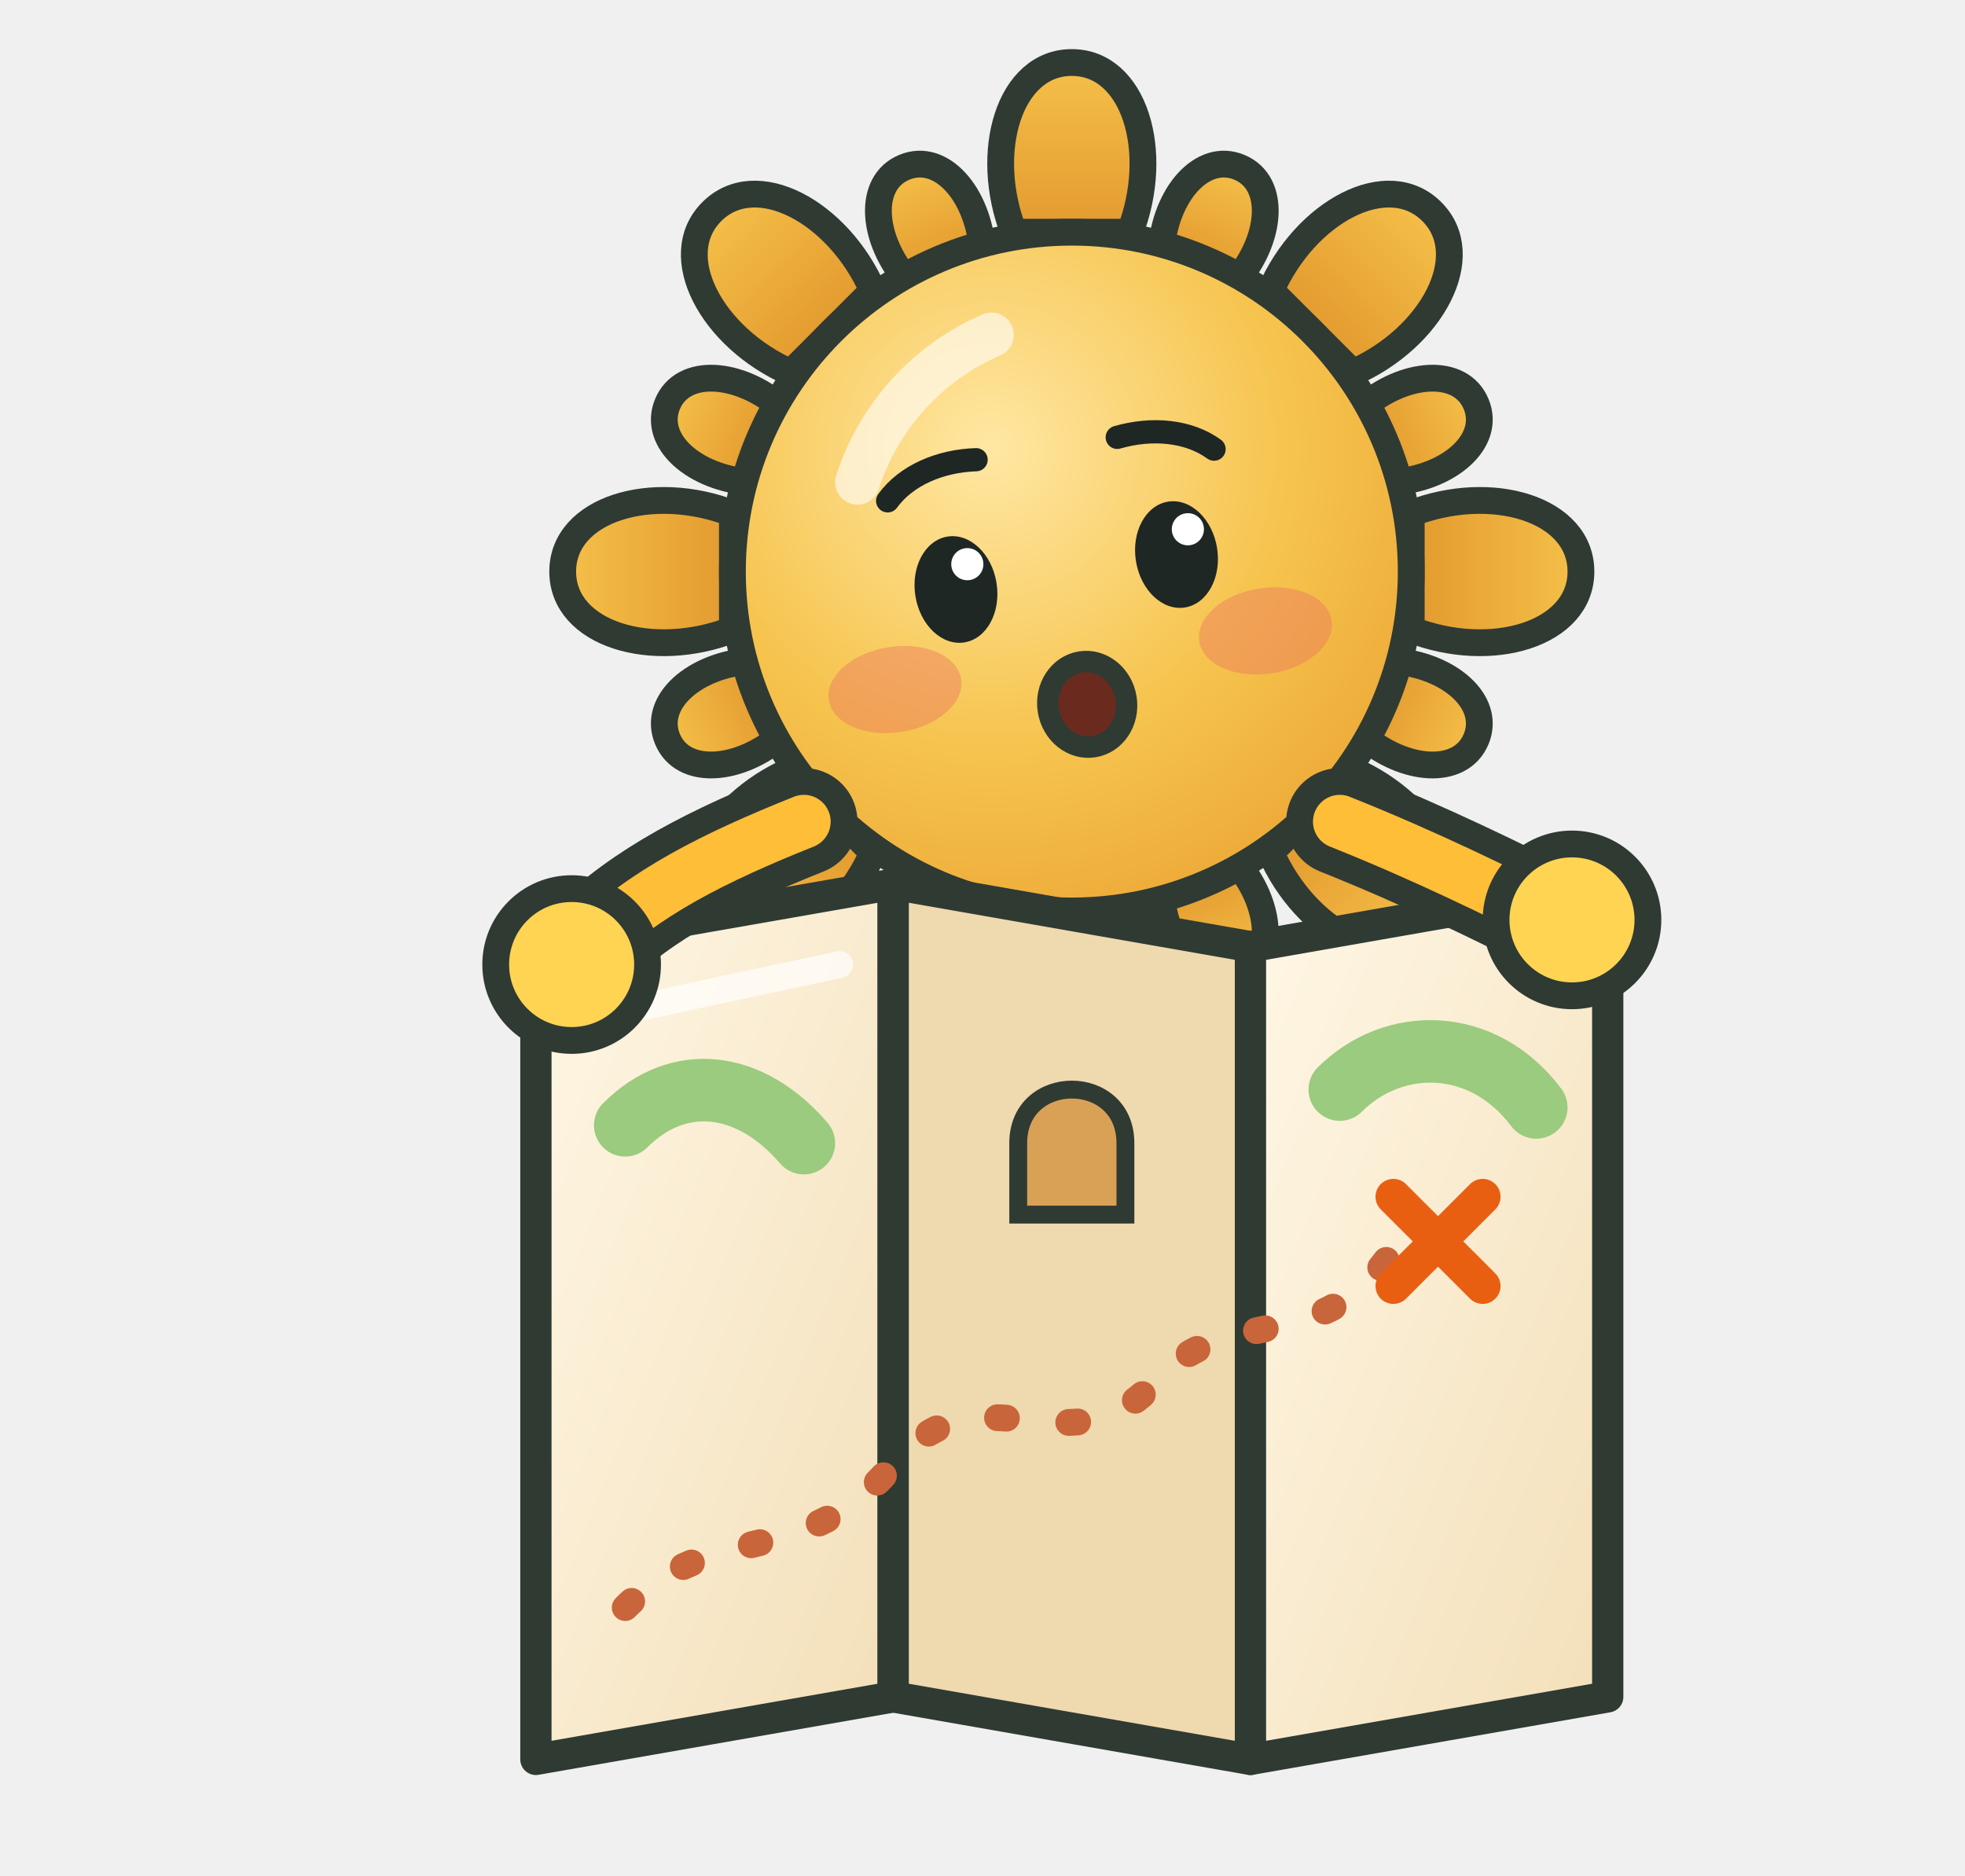
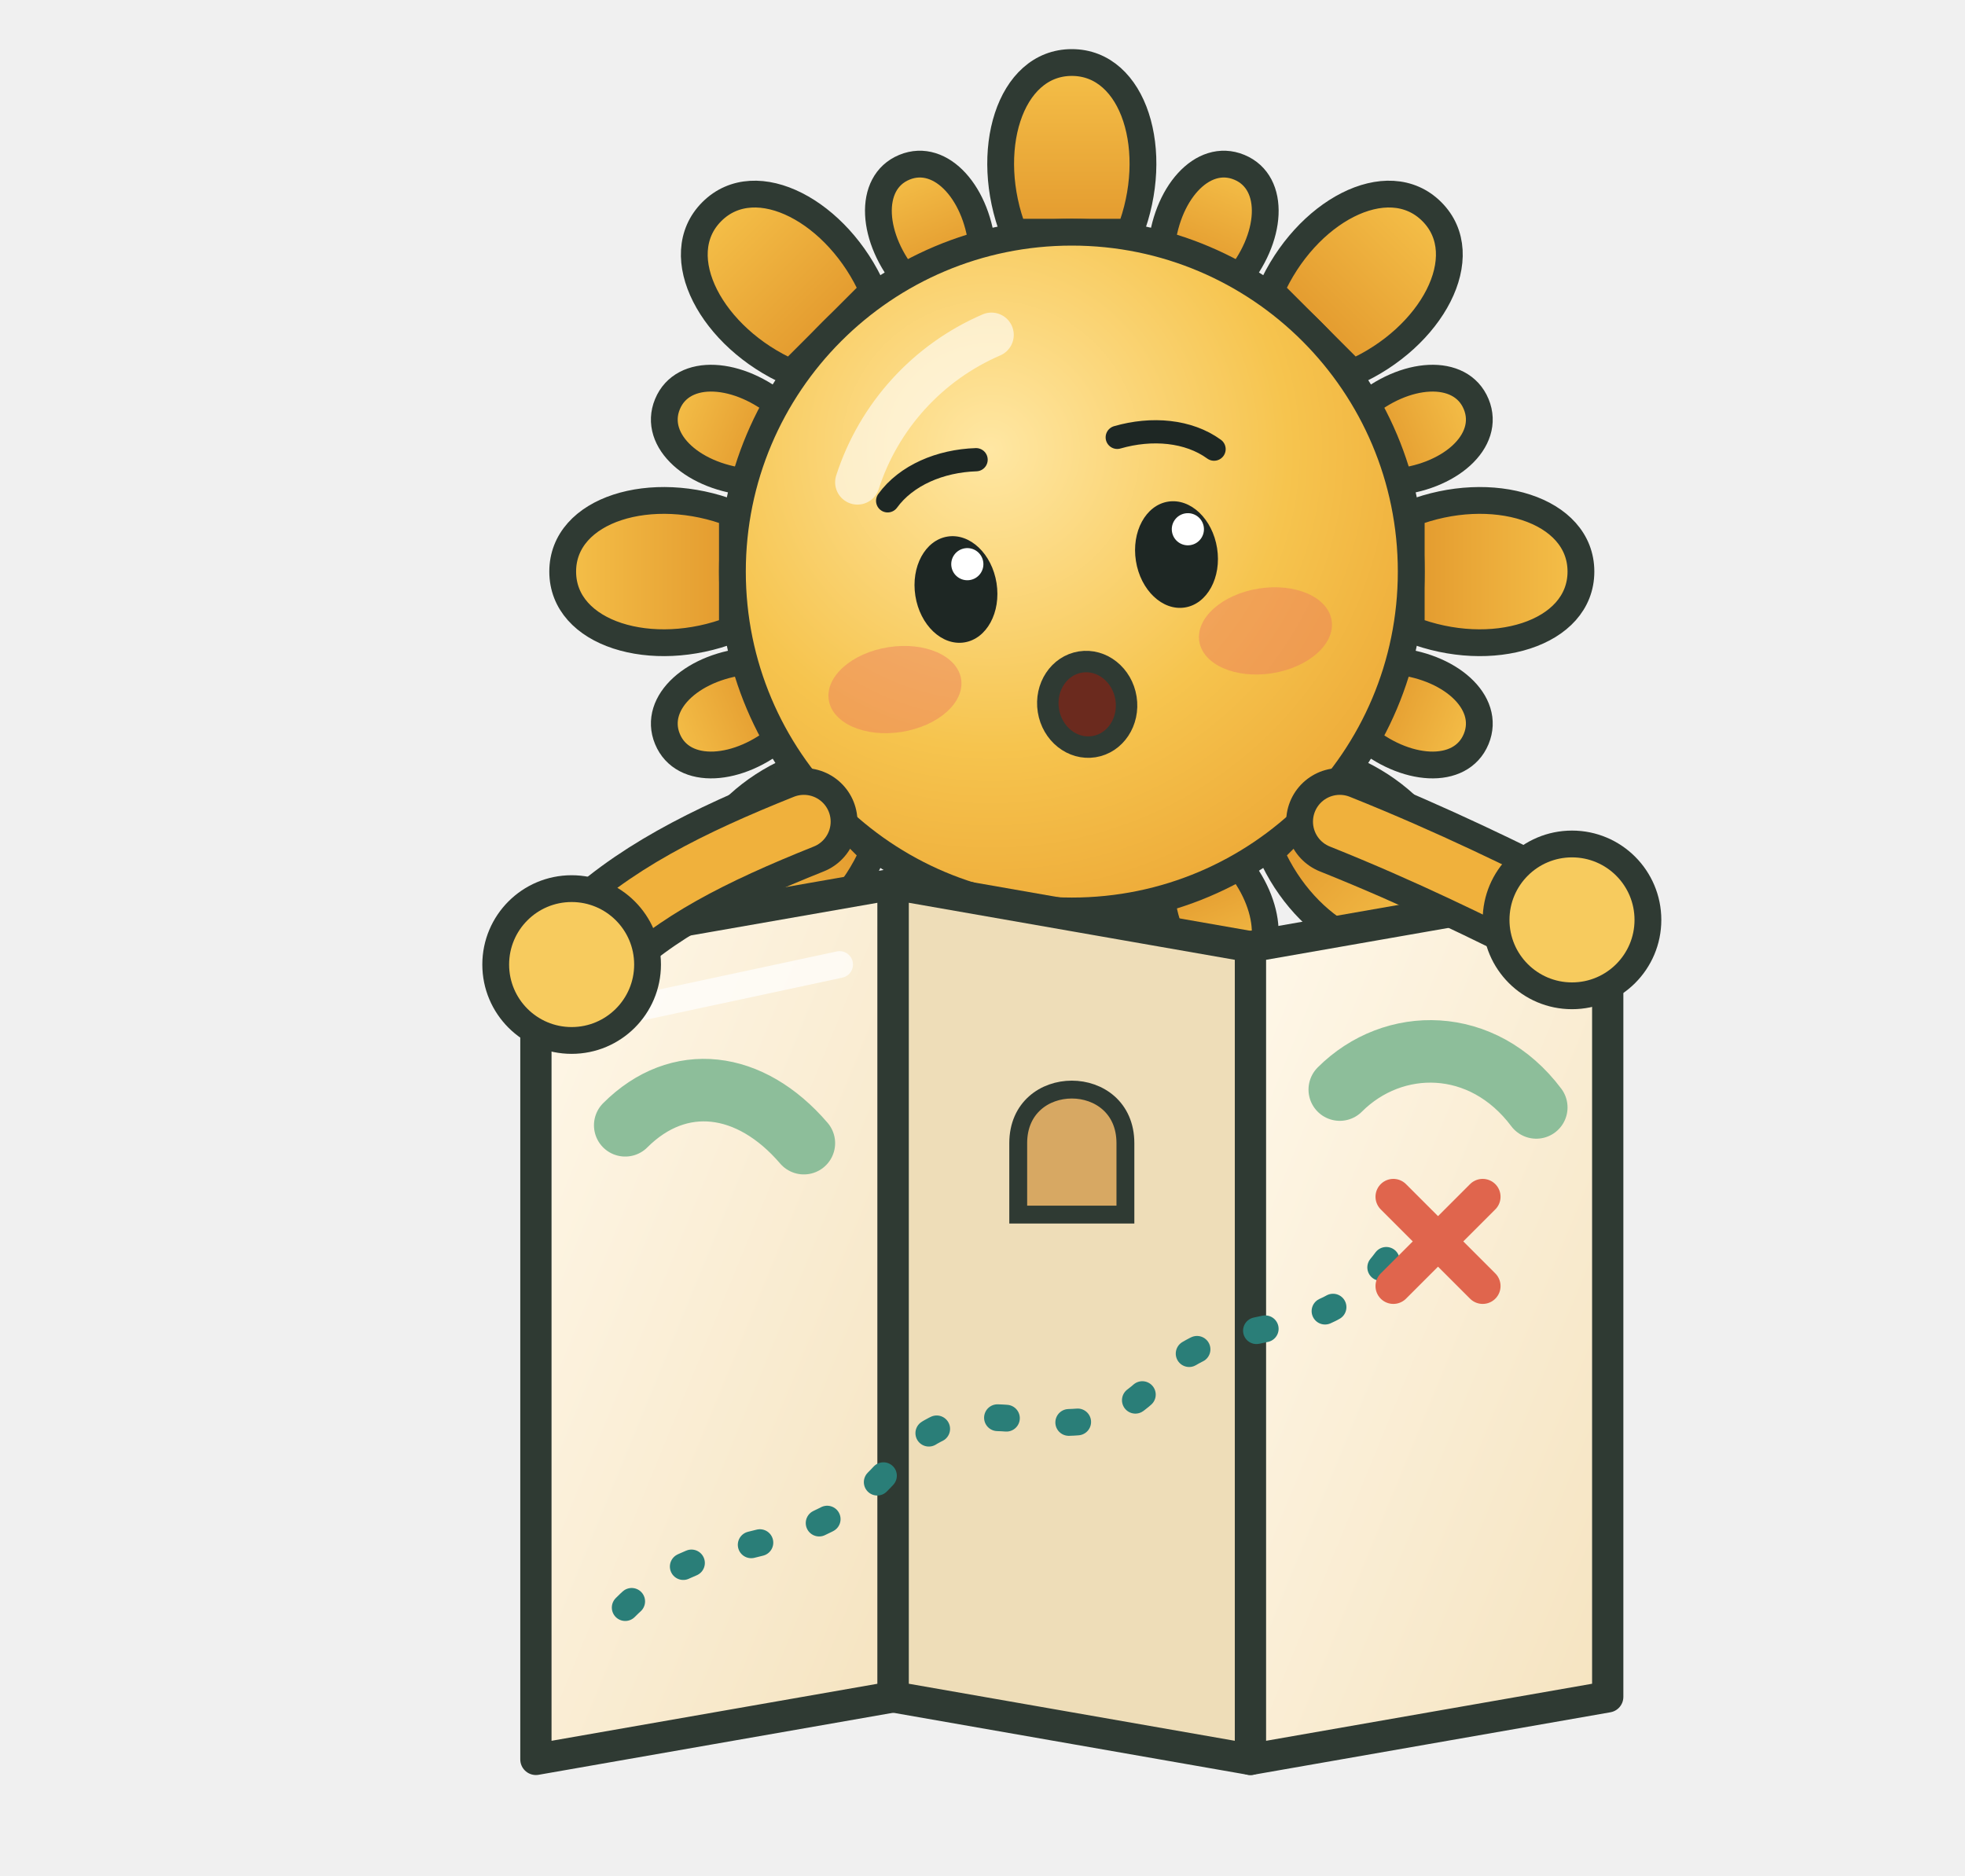
<svg xmlns="http://www.w3.org/2000/svg" viewBox="0 0 220 210" width="220" height="210">
  <defs>
    <linearGradient id="mp" x1="0" y1="0" x2="1" y2="1">
-       <stop offset="0" stop-color="#FFF7E6" />
-       <stop offset="1" stop-color="#F3DFB8" />
+       <stop offset="0" stop-color="#FFF8EA" />
+       <stop offset="1" stop-color="#F5E3BF" />
    </linearGradient>
    <radialGradient id="mf" cx="0.38" cy="0.32" r="0.8">
      <stop offset="0" stop-color="#FFE7A3" />
      <stop offset="0.55" stop-color="#F6C44E" />
      <stop offset="1" stop-color="#EBA332" />
    </radialGradient>
    <linearGradient id="mr" x1="0" y1="0" x2="0" y2="1">
      <stop offset="0" stop-color="#F5C049" />
      <stop offset="1" stop-color="#E39A2E" />
    </linearGradient>
  </defs>
  <g transform="translate(60 4)">
    <g stroke="#2F3A33" stroke-width="3" stroke-linejoin="round" fill="url(#mr)">
      <path d="M60 3C67 3 70 13 66.5 22H53.5C50 13 53 3 60 3Z" />
      <path d="M60 3C67 3 70 13 66.5 22H53.5C50 13 53 3 60 3Z" transform="rotate(45 60 60)" />
      <path d="M60 3C67 3 70 13 66.5 22H53.5C50 13 53 3 60 3Z" transform="rotate(90 60 60)" />
      <path d="M60 3C67 3 70 13 66.5 22H53.5C50 13 53 3 60 3Z" transform="rotate(135 60 60)" />
      <path d="M60 3C67 3 70 13 66.5 22H53.5C50 13 53 3 60 3Z" transform="rotate(180 60 60)" />
      <path d="M60 3C67 3 70 13 66.5 22H53.5C50 13 53 3 60 3Z" transform="rotate(225 60 60)" />
      <path d="M60 3C67 3 70 13 66.5 22H53.5C50 13 53 3 60 3Z" transform="rotate(270 60 60)" />
      <path d="M60 3C67 3 70 13 66.5 22H53.5C50 13 53 3 60 3Z" transform="rotate(315 60 60)" />
      <path d="M60 11C64.5 11 66.5 17 64.5 23H55.5C53.5 17 55.5 11 60 11Z" transform="rotate(22.5 60 60)" />
      <path d="M60 11C64.5 11 66.5 17 64.5 23H55.5C53.5 17 55.5 11 60 11Z" transform="rotate(67.5 60 60)" />
      <path d="M60 11C64.5 11 66.5 17 64.5 23H55.5C53.5 17 55.5 11 60 11Z" transform="rotate(112.5 60 60)" />
      <path d="M60 11C64.5 11 66.5 17 64.5 23H55.5C53.5 17 55.5 11 60 11Z" transform="rotate(157.5 60 60)" />
      <path d="M60 11C64.5 11 66.5 17 64.5 23H55.5C53.5 17 55.5 11 60 11Z" transform="rotate(202.5 60 60)" />
      <path d="M60 11C64.5 11 66.5 17 64.5 23H55.5C53.5 17 55.5 11 60 11Z" transform="rotate(247.5 60 60)" />
      <path d="M60 11C64.5 11 66.5 17 64.5 23H55.5C53.5 17 55.5 11 60 11Z" transform="rotate(292.5 60 60)" />
      <path d="M60 11C64.5 11 66.5 17 64.5 23H55.5C53.5 17 55.5 11 60 11Z" transform="rotate(337.5 60 60)" />
    </g>
    <circle cx="60" cy="60" r="38" fill="url(#mf)" stroke="#2F3A33" stroke-width="3" />
    <path d="M36 50A27 27 0 0 1 51 33.5" fill="none" stroke="#fff" stroke-width="5" stroke-linecap="round" opacity=".6" />
    <g transform="rotate(-9 60 64)">
      <ellipse cx="39" cy="70" rx="7.5" ry="4.8" fill="#EC775F" opacity="0.45" />
      <ellipse cx="81" cy="70" rx="7.5" ry="4.8" fill="#EC775F" opacity="0.45" />
      <ellipse cx="47.5" cy="60" rx="4.6" ry="6" fill="#1E2724" />
      <circle cx="49.2" cy="57.4" r="1.8" fill="#fff" />
      <ellipse cx="72.5" cy="60" rx="4.6" ry="6" fill="#1E2724" />
      <circle cx="74.2" cy="57.4" r="1.8" fill="#fff" />
      <path d="M41.5 49C44 46.5 48 45.5 52 46M68 46C72 45.5 76 46.5 78.5 49" fill="none" stroke="#1E2724" stroke-width="2.6" stroke-linecap="round" />
      <ellipse cx="60" cy="75" rx="4.4" ry="4.8" fill="#6B2A1E" stroke="#2F3A33" stroke-width="2.4" />
    </g>
  </g>
  <g stroke="#2F3A33" stroke-width="3.5" stroke-linejoin="round">
    <path d="M60 106L100 99L100 190L60 197Z" fill="url(#mp)" />
-     <path d="M100 99L140 106L140 197L100 190Z" fill="#EFD9AE" />
+     <path d="M100 99L140 106L140 197L100 190Z" fill="#EEDDB8" />
    <path d="M140 106L180 99L180 190L140 197Z" fill="url(#mp)" />
  </g>
-   <path d="M70 126C76 120 84 121 90 128M150 122C156 116 166 116 172 124" fill="none" stroke="#9BCB7E" stroke-width="7" stroke-linecap="round" />
-   <path d="M70 180C80 170 90 176 100 164C110 152 120 166 130 154C138 146 148 152 156 140" fill="none" stroke="#C9653A" stroke-width="3" stroke-linecap="round" stroke-dasharray="1 7" />
-   <path d="M156 134l10 10M166 134l-10 10" stroke="#E85F12" stroke-width="4" stroke-linecap="round" />
-   <path d="M114 128C114 120 126 120 126 128V136H114Z" fill="#D9A156" stroke="#2F3A33" stroke-width="2" />
+   <path d="M70 126C76 120 84 121 90 128M150 122C156 116 166 116 172 124" fill="none" stroke="#8DBE9A" stroke-width="7" stroke-linecap="round" />
+   <path d="M70 180C80 170 90 176 100 164C110 152 120 166 130 154C138 146 148 152 156 140" fill="none" stroke="#2A7E78" stroke-width="3" stroke-linecap="round" stroke-dasharray="1 7" />
+   <path d="M156 134l10 10M166 134l-10 10" stroke="#E0654D" stroke-width="4" stroke-linecap="round" />
+   <path d="M114 128C114 120 126 120 126 128V136H114Z" fill="#D7A863" stroke="#2F3A33" stroke-width="2" />
  <path d="M66 114L94 108" stroke="#fff" stroke-width="3" stroke-linecap="round" opacity=".7" />
  <path d="M90 92C80 96 72 100 66 106M150 92C160 96 168 100 174 103" fill="none" stroke="#2F3A33" stroke-width="12" stroke-linecap="round" />
-   <path d="M90 92C80 96 72 100 66 106M150 92C160 96 168 100 174 103" fill="none" stroke="#FFBE38" stroke-width="6" stroke-linecap="round" />
-   <g fill="#FFD453" stroke="#2F3A33" stroke-width="3">
+   <path d="M90 92C80 96 72 100 66 106M150 92C160 96 168 100 174 103" fill="none" stroke="#F0B13C" stroke-width="6" stroke-linecap="round" />
+   <g fill="#F7CB5E" stroke="#2F3A33" stroke-width="3">
    <circle cx="64" cy="108" r="8.5" />
    <circle cx="176" cy="103" r="8.5" />
  </g>
</svg>
